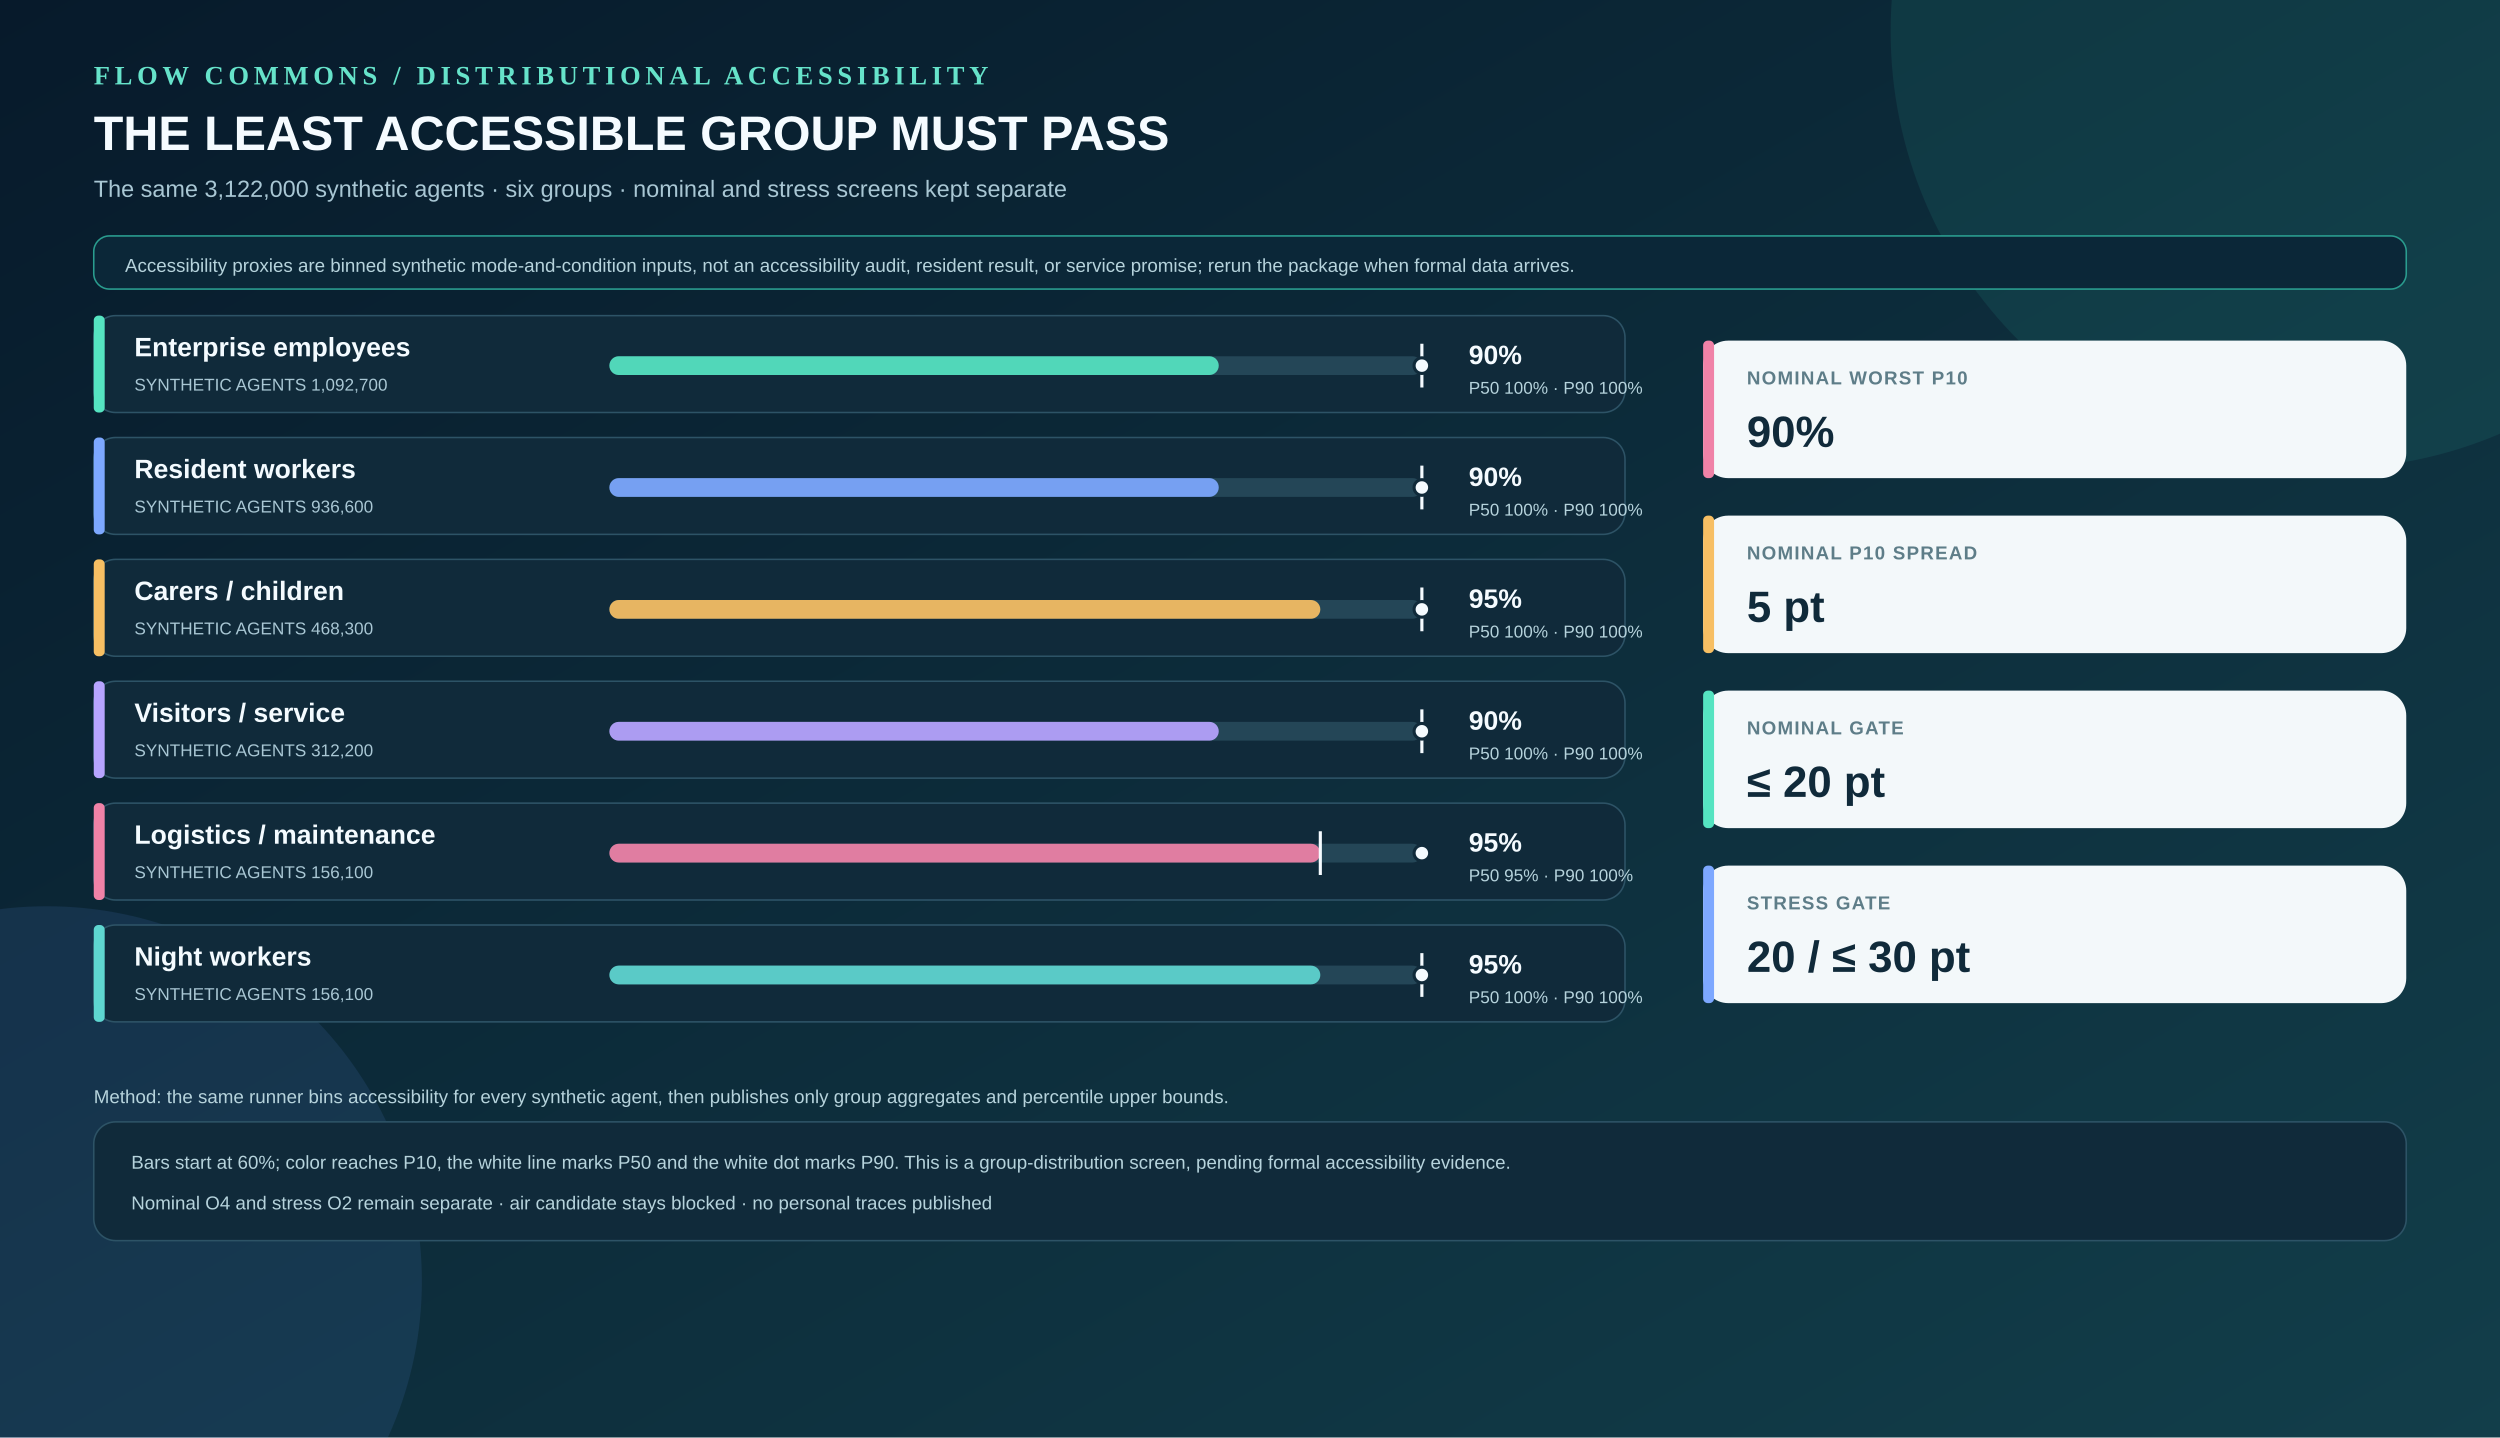
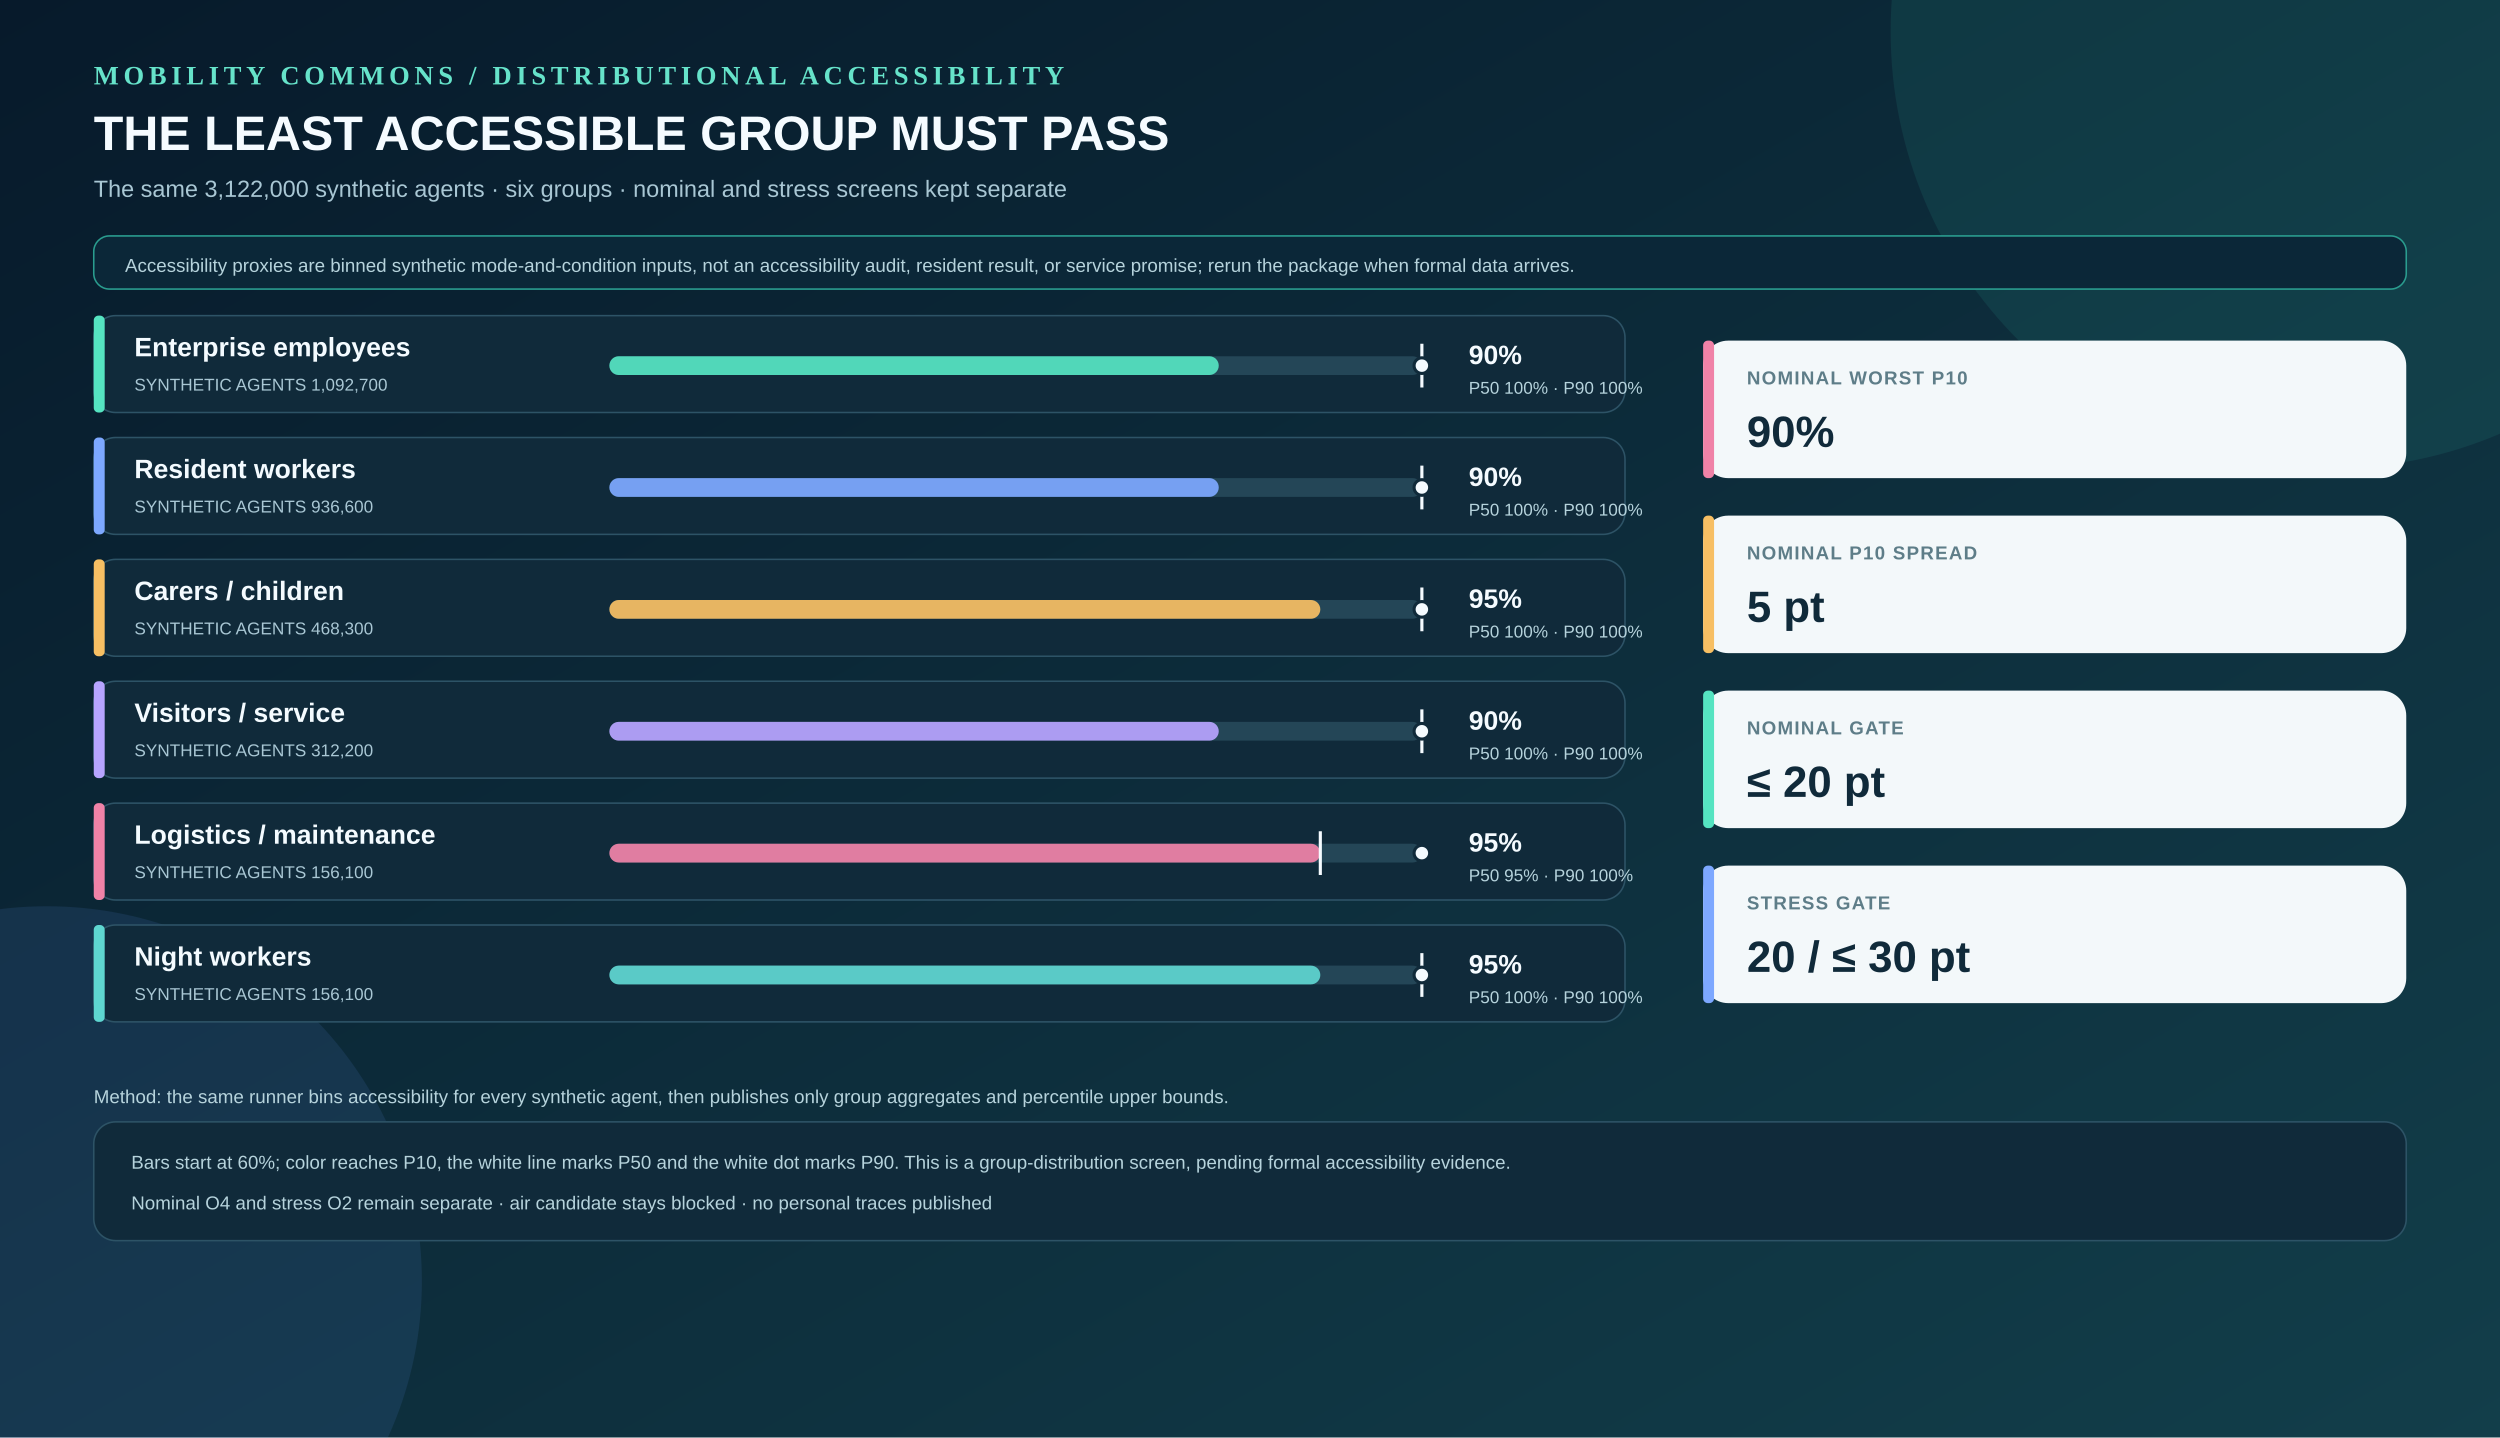
<svg xmlns="http://www.w3.org/2000/svg" width="1600" height="920" viewBox="0 0 1600 920" role="img" aria-labelledby="title desc">
  <defs>
    <linearGradient id="bg" x1="0" y1="0" x2="1" y2="1">
      <stop offset="0" stop-color="#071A2B" />
      <stop offset="1" stop-color="#123E4A" />
    </linearGradient>
    <style>.title{font:850 31px PingFang SC,Microsoft YaHei,Arial,sans-serif;fill:#F5FBFF}.sub{font:500 15px PingFang SC,Microsoft YaHei,Arial,sans-serif;fill:#A9C7D4}.group{font:800 17px PingFang SC,Microsoft YaHei,Arial,sans-serif;fill:#F4FBFF}.small{font:500 11px PingFang SC,Microsoft YaHei,Arial,sans-serif;fill:#A9C7D4}.tiny{font:500 11px PingFang SC,Microsoft YaHei,Arial,sans-serif;fill:#B6D3DC}.value{font:850 17px Arial,sans-serif;fill:#F5FBFF}.cardTitle{font:800 12px Arial,PingFang SC,sans-serif;letter-spacing:.8px;fill:#5E7D88}.cardValue{font:850 28px Arial,PingFang SC,sans-serif;fill:#102A3A}.foot{font:500 12px PingFang SC,Microsoft YaHei,Arial,sans-serif;fill:#B6D3DC}.axis{font:500 11px Arial,PingFang SC,sans-serif;fill:#91B4C0}</style>
  </defs>
  <rect width="1600" height="920" fill="url(#bg)" />
  <circle cx="1490" cy="20" r="280" fill="#2A9D8F" opacity=".14" />
  <circle cx="30" cy="820" r="240" fill="#5B8DEF" opacity=".12" />
-   <text x="60" y="54" fill="#66E3CA" font-size="17" font-weight="900" letter-spacing="3">FLOW COMMONS / DISTRIBUTIONAL ACCESSIBILITY</text>
+   <text x="60" y="54" fill="#66E3CA" font-size="17" font-weight="900" letter-spacing="3">MOBILITY COMMONS / DISTRIBUTIONAL ACCESSIBILITY</text>
  <text x="60" y="96" class="title">THE LEAST ACCESSIBLE GROUP MUST PASS</text>
  <text x="60" y="126" class="sub">The same 3,122,000 synthetic agents · six groups · nominal and stress screens kept separate</text>
  <rect x="60" y="151" width="1480" height="34" rx="10" fill="#0B2738" stroke="#2A9D8F" />
  <text x="80" y="174" class="foot">Accessibility proxies are binned synthetic mode-and-condition inputs, not an accessibility audit, resident result, or service promise; rerun the package when formal data arrives.</text>
  <text x="390" y="210" class="axis">60%</text>
  <text x="650" y="210" class="axis">80%</text>
  <text x="780" y="210" class="axis">90%</text>
  <text x="910" y="210" class="axis">100%</text>
  <g>
    <rect x="60" y="202" width="980" height="62" rx="14" fill="#102A3A" stroke="#2D5366" />
    <rect x="60" y="202" width="7" height="62" rx="3" fill="#55E4C1" />
    <text x="86" y="228" class="group">Enterprise employees</text>
    <text x="86" y="250" class="small">SYNTHETIC AGENTS 1,092,700</text>
    <rect x="390" y="228" width="520" height="12" rx="6" fill="#244657" />
    <rect x="390" y="228" width="390" height="12" rx="6" fill="#55E4C1" opacity=".92" />
    <line x1="910" y1="220" x2="910" y2="248" stroke="#F5FBFF" stroke-width="2" />
    <circle cx="910" cy="234" r="5" fill="#F5FBFF" stroke="#102A3A" stroke-width="2" />
    <text x="940" y="233" class="value">90%</text>
    <text x="940" y="252" class="tiny">P50 100% · P90 100%</text>
  </g>
  <g>
    <rect x="60" y="280" width="980" height="62" rx="14" fill="#102A3A" stroke="#2D5366" />
    <rect x="60" y="280" width="7" height="62" rx="3" fill="#7DA8FF" />
    <text x="86" y="306" class="group">Resident workers</text>
    <text x="86" y="328" class="small">SYNTHETIC AGENTS 936,600</text>
    <rect x="390" y="306" width="520" height="12" rx="6" fill="#244657" />
    <rect x="390" y="306" width="390" height="12" rx="6" fill="#7DA8FF" opacity=".92" />
    <line x1="910" y1="298" x2="910" y2="326" stroke="#F5FBFF" stroke-width="2" />
    <circle cx="910" cy="312" r="5" fill="#F5FBFF" stroke="#102A3A" stroke-width="2" />
    <text x="940" y="311" class="value">90%</text>
    <text x="940" y="330" class="tiny">P50 100% · P90 100%</text>
  </g>
  <g>
    <rect x="60" y="358" width="980" height="62" rx="14" fill="#102A3A" stroke="#2D5366" />
    <rect x="60" y="358" width="7" height="62" rx="3" fill="#F7BF63" />
    <text x="86" y="384" class="group">Carers / children</text>
    <text x="86" y="406" class="small">SYNTHETIC AGENTS 468,300</text>
    <rect x="390" y="384" width="520" height="12" rx="6" fill="#244657" />
    <rect x="390" y="384" width="455" height="12" rx="6" fill="#F7BF63" opacity=".92" />
    <line x1="910" y1="376" x2="910" y2="404" stroke="#F5FBFF" stroke-width="2" />
    <circle cx="910" cy="390" r="5" fill="#F5FBFF" stroke="#102A3A" stroke-width="2" />
    <text x="940" y="389" class="value">95%</text>
    <text x="940" y="408" class="tiny">P50 100% · P90 100%</text>
  </g>
  <g>
    <rect x="60" y="436" width="980" height="62" rx="14" fill="#102A3A" stroke="#2D5366" />
    <rect x="60" y="436" width="7" height="62" rx="3" fill="#B7A4FF" />
    <text x="86" y="462" class="group">Visitors / service</text>
    <text x="86" y="484" class="small">SYNTHETIC AGENTS 312,200</text>
    <rect x="390" y="462" width="520" height="12" rx="6" fill="#244657" />
    <rect x="390" y="462" width="390" height="12" rx="6" fill="#B7A4FF" opacity=".92" />
    <line x1="910" y1="454" x2="910" y2="482" stroke="#F5FBFF" stroke-width="2" />
    <circle cx="910" cy="468" r="5" fill="#F5FBFF" stroke="#102A3A" stroke-width="2" />
    <text x="940" y="467" class="value">90%</text>
    <text x="940" y="486" class="tiny">P50 100% · P90 100%</text>
  </g>
  <g>
    <rect x="60" y="514" width="980" height="62" rx="14" fill="#102A3A" stroke="#2D5366" />
    <rect x="60" y="514" width="7" height="62" rx="3" fill="#F082A7" />
    <text x="86" y="540" class="group">Logistics / maintenance</text>
    <text x="86" y="562" class="small">SYNTHETIC AGENTS 156,100</text>
    <rect x="390" y="540" width="520" height="12" rx="6" fill="#244657" />
    <rect x="390" y="540" width="455" height="12" rx="6" fill="#F082A7" opacity=".92" />
    <line x1="845" y1="532" x2="845" y2="560" stroke="#F5FBFF" stroke-width="2" />
    <circle cx="910" cy="546" r="5" fill="#F5FBFF" stroke="#102A3A" stroke-width="2" />
    <text x="940" y="545" class="value">95%</text>
    <text x="940" y="564" class="tiny">P50 95% · P90 100%</text>
  </g>
  <g>
    <rect x="60" y="592" width="980" height="62" rx="14" fill="#102A3A" stroke="#2D5366" />
    <rect x="60" y="592" width="7" height="62" rx="3" fill="#5ED6D0" />
    <text x="86" y="618" class="group">Night workers</text>
    <text x="86" y="640" class="small">SYNTHETIC AGENTS 156,100</text>
    <rect x="390" y="618" width="520" height="12" rx="6" fill="#244657" />
    <rect x="390" y="618" width="455" height="12" rx="6" fill="#5ED6D0" opacity=".92" />
    <line x1="910" y1="610" x2="910" y2="638" stroke="#F5FBFF" stroke-width="2" />
    <circle cx="910" cy="624" r="5" fill="#F5FBFF" stroke="#102A3A" stroke-width="2" />
    <text x="940" y="623" class="value">95%</text>
    <text x="940" y="642" class="tiny">P50 100% · P90 100%</text>
  </g>
  <g>
    <rect x="1090" y="218" width="450" height="88" rx="16" fill="#F3F8FA" />
    <rect x="1090" y="218" width="7" height="88" rx="3" fill="#F082A7" />
    <text x="1118" y="246" class="cardTitle">NOMINAL WORST P10</text>
    <text x="1118" y="286" class="cardValue">90%</text>
  </g>
  <g>
    <rect x="1090" y="330" width="450" height="88" rx="16" fill="#F3F8FA" />
    <rect x="1090" y="330" width="7" height="88" rx="3" fill="#F7BF63" />
    <text x="1118" y="358" class="cardTitle">NOMINAL P10 SPREAD</text>
    <text x="1118" y="398" class="cardValue">5 pt</text>
  </g>
  <g>
    <rect x="1090" y="442" width="450" height="88" rx="16" fill="#F3F8FA" />
    <rect x="1090" y="442" width="7" height="88" rx="3" fill="#55E4C1" />
    <text x="1118" y="470" class="cardTitle">NOMINAL GATE</text>
    <text x="1118" y="510" class="cardValue">≤ 20 pt</text>
  </g>
  <g>
    <rect x="1090" y="554" width="450" height="88" rx="16" fill="#F3F8FA" />
    <rect x="1090" y="554" width="7" height="88" rx="3" fill="#7DA8FF" />
    <text x="1118" y="582" class="cardTitle">STRESS GATE</text>
    <text x="1118" y="622" class="cardValue">20 / ≤ 30 pt</text>
  </g>
  <rect x="60" y="718" width="1480" height="76" rx="14" fill="#102A3A" stroke="#2D5366" />
  <text x="84" y="748" class="foot">Bars start at 60%; color reaches P10, the white line marks P50 and the white dot marks P90. This is a group-distribution screen, pending formal accessibility evidence.</text>
  <text x="84" y="774" class="foot">Nominal O4 and stress O2 remain separate · air candidate stays blocked · no personal traces published</text>
  <text x="60" y="706" class="foot">Method: the same runner bins accessibility for every synthetic agent, then publishes only group aggregates and percentile upper bounds.</text>
</svg>
